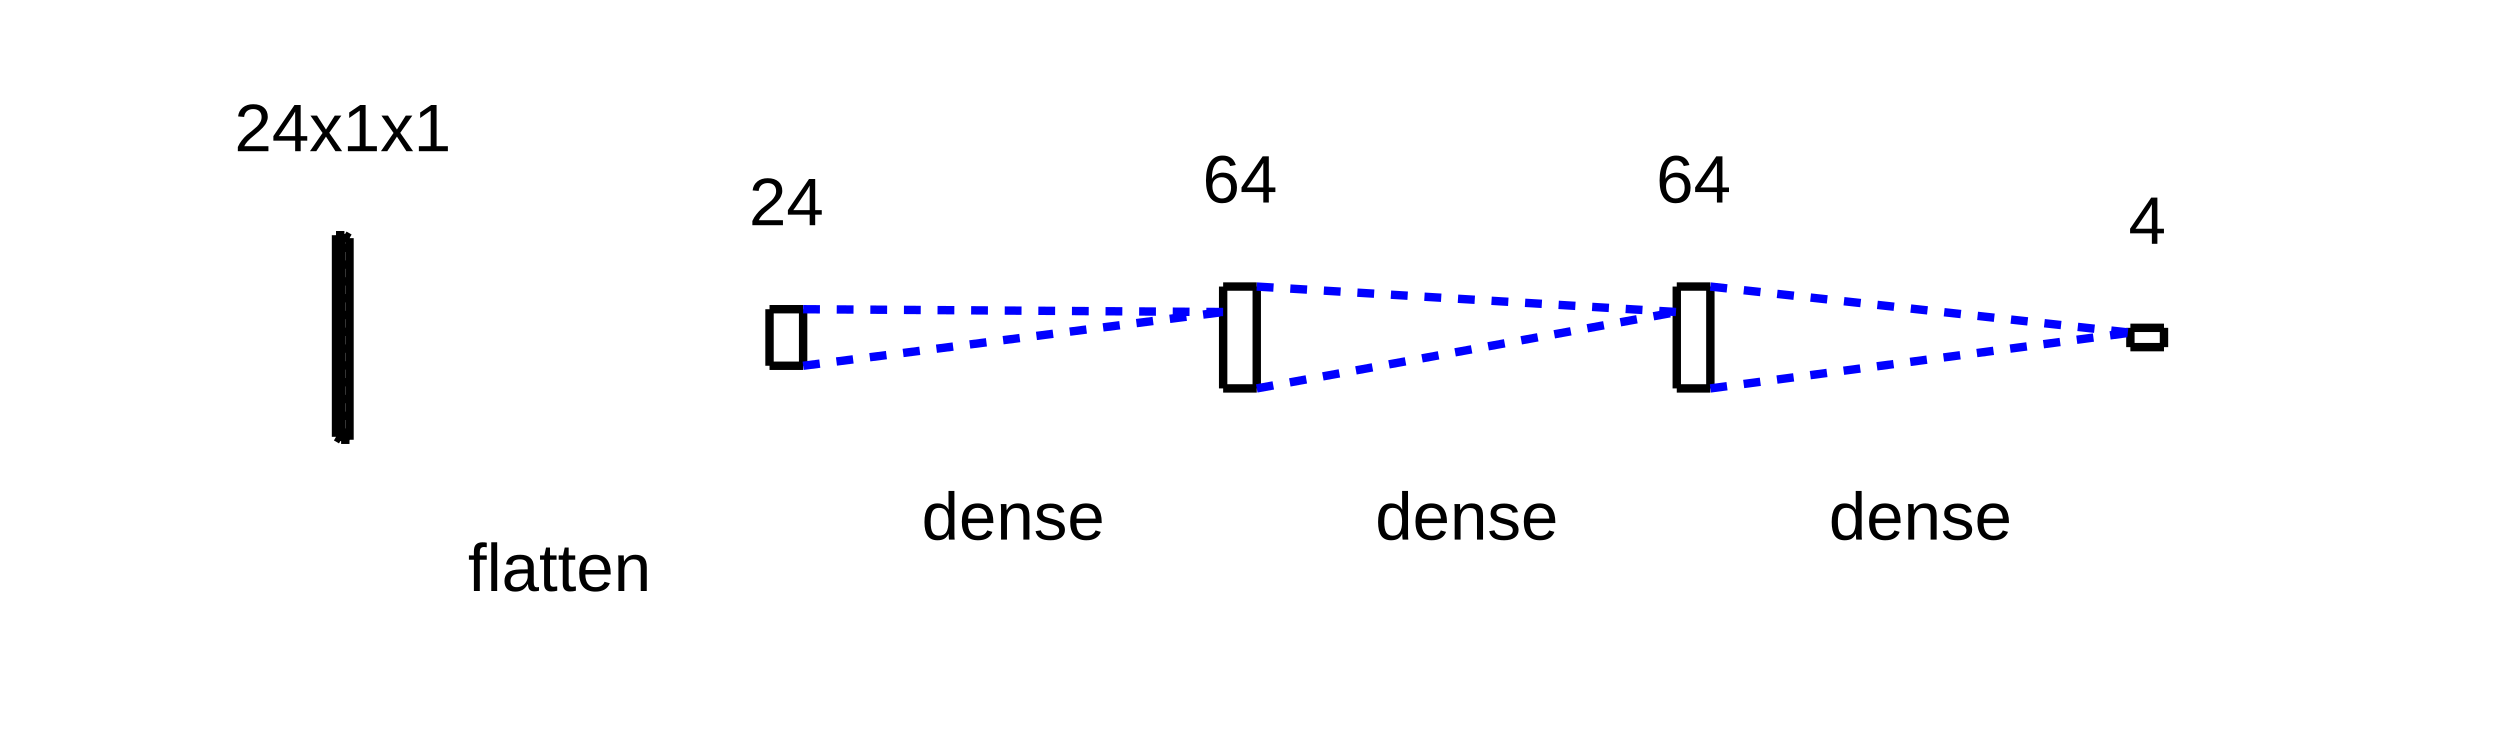
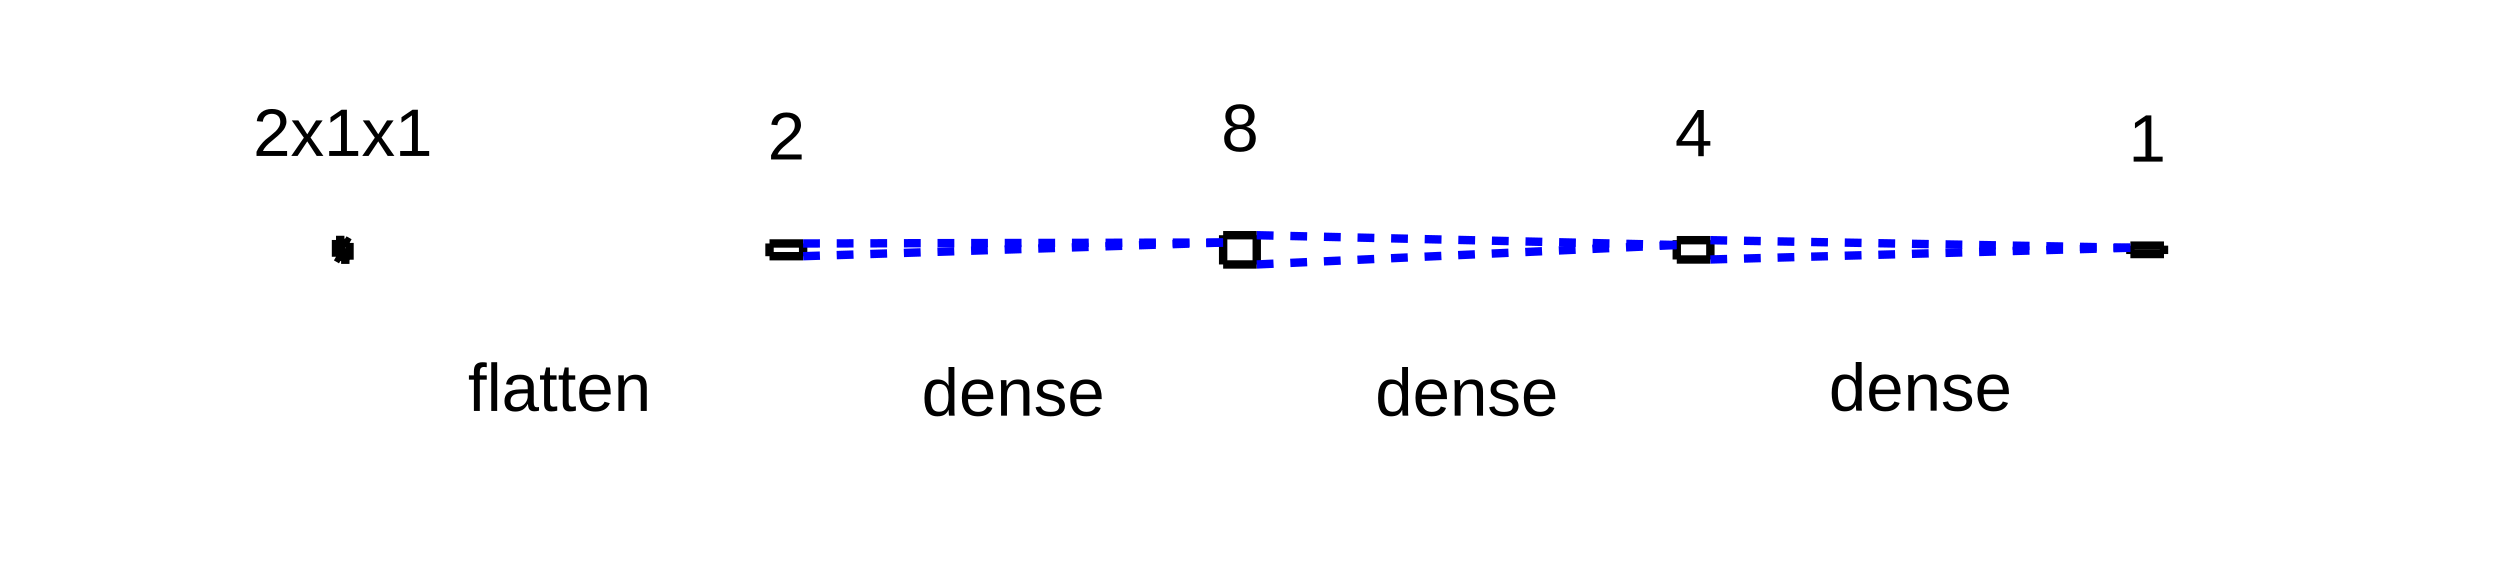
- <svg xmlns="http://www.w3.org/2000/svg" width="297.606" height="88.35" viewBox="-40 -40.175 297.606 88.35">
-   <line x1="0" y1="11.825" x2="0" y2="-12.175" stroke-width="1" stroke-dasharray="none" stroke="rgb(0, 0, 0)" />
-   <line x1="1.0" y1="11.825" x2="1.0" y2="-12.175" stroke-width="1" stroke-dasharray="1" stroke="rgb(0, 0, 0)" />
-   <line x1="0.606" y1="12.175" x2="0.606" y2="-11.825" stroke-width="1" stroke-dasharray="none" stroke="rgb(0, 0, 0)" />
-   <line x1="1.606" y1="12.175" x2="1.606" y2="-11.825" stroke-width="1" stroke-dasharray="none" stroke="rgb(0, 0, 0)" />
-   <line x1="0" y1="11.825" x2="0.606" y2="12.175" stroke-width="1" stroke-dasharray="none" stroke="rgb(0, 0, 0)" />
-   <line x1="0" y1="-12.175" x2="0.606" y2="-11.825" stroke-width="1" stroke-dasharray="none" stroke="rgb(0, 0, 0)" />
-   <line x1="1.0" y1="11.825" x2="1.606" y2="12.175" stroke-width="1" stroke-dasharray="1" stroke="rgb(0, 0, 0)" />
-   <line x1="1.0" y1="-12.175" x2="1.606" y2="-11.825" stroke-width="1" stroke-dasharray="none" stroke="rgb(0, 0, 0)" />
-   <line x1="0" y1="11.825" x2="1.0" y2="11.825" stroke-width="1" stroke-dasharray="1" stroke="rgb(0, 0, 0)" />
-   <line x1="0.606" y1="12.175" x2="1.606" y2="12.175" stroke-width="1" stroke-dasharray="none" stroke="rgb(0, 0, 0)" />
-   <line x1="0" y1="-12.175" x2="1.0" y2="-12.175" stroke-width="1" stroke-dasharray="none" stroke="rgb(0, 0, 0)" />
-   <line x1="0.606" y1="-11.825" x2="1.606" y2="-11.825" stroke-width="1" stroke-dasharray="none" stroke="rgb(0, 0, 0)" />
-   <text x="0.803" y="-22.175" font-family="arial" font-size="8px" text-anchor="middle" fill="rgb(0, 0, 0)">24x1x1</text>
-   <line x1="51.606" y1="-3.366" x2="51.606" y2="3.366" stroke-width="1" stroke-dasharray="none" stroke="rgb(0, 0, 0)" />
-   <line x1="51.606" y1="3.366" x2="55.606" y2="3.366" stroke-width="1" stroke-dasharray="none" stroke="rgb(0, 0, 0)" />
-   <line x1="55.606" y1="3.366" x2="55.606" y2="-3.366" stroke-width="1" stroke-dasharray="none" stroke="rgb(0, 0, 0)" />
-   <line x1="55.606" y1="-3.366" x2="51.606" y2="-3.366" stroke-width="1" stroke-dasharray="none" stroke="rgb(0, 0, 0)" />
-   <text x="53.606" y="-13.366" font-family="arial" font-size="8px" text-anchor="middle" fill="rgb(0, 0, 0)">24</text>
-   <line x1="105.606" y1="-6.063" x2="105.606" y2="6.063" stroke-width="1" stroke-dasharray="none" stroke="rgb(0, 0, 0)" />
-   <line x1="105.606" y1="6.063" x2="109.606" y2="6.063" stroke-width="1" stroke-dasharray="none" stroke="rgb(0, 0, 0)" />
-   <line x1="109.606" y1="6.063" x2="109.606" y2="-6.063" stroke-width="1" stroke-dasharray="none" stroke="rgb(0, 0, 0)" />
-   <line x1="109.606" y1="-6.063" x2="105.606" y2="-6.063" stroke-width="1" stroke-dasharray="none" stroke="rgb(0, 0, 0)" />
-   <text x="107.606" y="-16.063" font-family="arial" font-size="8px" text-anchor="middle" fill="rgb(0, 0, 0)">64</text>
-   <line x1="159.606" y1="-6.063" x2="159.606" y2="6.063" stroke-width="1" stroke-dasharray="none" stroke="rgb(0, 0, 0)" />
-   <line x1="159.606" y1="6.063" x2="163.606" y2="6.063" stroke-width="1" stroke-dasharray="none" stroke="rgb(0, 0, 0)" />
-   <line x1="163.606" y1="6.063" x2="163.606" y2="-6.063" stroke-width="1" stroke-dasharray="none" stroke="rgb(0, 0, 0)" />
-   <line x1="163.606" y1="-6.063" x2="159.606" y2="-6.063" stroke-width="1" stroke-dasharray="none" stroke="rgb(0, 0, 0)" />
-   <text x="161.606" y="-16.063" font-family="arial" font-size="8px" text-anchor="middle" fill="rgb(0, 0, 0)">64</text>
-   <line x1="213.606" y1="-1.149" x2="213.606" y2="1.149" stroke-width="1" stroke-dasharray="none" stroke="rgb(0, 0, 0)" />
-   <line x1="213.606" y1="1.149" x2="217.606" y2="1.149" stroke-width="1" stroke-dasharray="none" stroke="rgb(0, 0, 0)" />
-   <line x1="217.606" y1="1.149" x2="217.606" y2="-1.149" stroke-width="1" stroke-dasharray="none" stroke="rgb(0, 0, 0)" />
-   <line x1="217.606" y1="-1.149" x2="213.606" y2="-1.149" stroke-width="1" stroke-dasharray="none" stroke="rgb(0, 0, 0)" />
-   <text x="215.606" y="-11.149" font-family="arial" font-size="8px" text-anchor="middle" fill="rgb(0, 0, 0)">4</text>
-   <text x="26.606" y="30.175" font-family="arial" font-size="8px" text-anchor="middle" fill="rgb(0, 0, 0)">flatten</text>
-   <line x1="55.606" y1="-3.366" x2="105.606" y2="-3.031" stroke-width="1" stroke-dasharray="2" stroke="rgb(0, 0, 255)" />
-   <line x1="55.606" y1="3.366" x2="105.606" y2="-3.031" stroke-width="1" stroke-dasharray="2" stroke="rgb(0, 0, 255)" />
-   <text x="80.606" y="24.063" font-family="arial" font-size="8px" text-anchor="middle" fill="rgb(0, 0, 0)">dense</text>
-   <line x1="109.606" y1="-6.063" x2="159.606" y2="-3.031" stroke-width="1" stroke-dasharray="2" stroke="rgb(0, 0, 255)" />
-   <line x1="109.606" y1="6.063" x2="159.606" y2="-3.031" stroke-width="1" stroke-dasharray="2" stroke="rgb(0, 0, 255)" />
-   <text x="134.606" y="24.063" font-family="arial" font-size="8px" text-anchor="middle" fill="rgb(0, 0, 0)">dense</text>
-   <line x1="163.606" y1="-6.063" x2="213.606" y2="-0.574" stroke-width="1" stroke-dasharray="2" stroke="rgb(0, 0, 255)" />
-   <line x1="163.606" y1="6.063" x2="213.606" y2="-0.574" stroke-width="1" stroke-dasharray="2" stroke="rgb(0, 0, 255)" />
-   <text x="188.606" y="24.063" font-family="arial" font-size="8px" text-anchor="middle" fill="rgb(0, 0, 0)">dense</text>
+ <svg xmlns="http://www.w3.org/2000/svg" width="297.606" height="67.482" viewBox="-40 -29.741 297.606 67.482">
+   <line x1="0" y1="0.825" x2="0" y2="-1.175" stroke-width="1" stroke-dasharray="none" stroke="rgb(0, 0, 0)" />
+   <line x1="1.0" y1="0.825" x2="1.0" y2="-1.175" stroke-width="1" stroke-dasharray="1" stroke="rgb(0, 0, 0)" />
+   <line x1="0.606" y1="1.175" x2="0.606" y2="-0.825" stroke-width="1" stroke-dasharray="none" stroke="rgb(0, 0, 0)" />
+   <line x1="1.606" y1="1.175" x2="1.606" y2="-0.825" stroke-width="1" stroke-dasharray="none" stroke="rgb(0, 0, 0)" />
+   <line x1="0" y1="0.825" x2="0.606" y2="1.175" stroke-width="1" stroke-dasharray="none" stroke="rgb(0, 0, 0)" />
+   <line x1="0" y1="-1.175" x2="0.606" y2="-0.825" stroke-width="1" stroke-dasharray="none" stroke="rgb(0, 0, 0)" />
+   <line x1="1.0" y1="0.825" x2="1.606" y2="1.175" stroke-width="1" stroke-dasharray="1" stroke="rgb(0, 0, 0)" />
+   <line x1="1.0" y1="-1.175" x2="1.606" y2="-0.825" stroke-width="1" stroke-dasharray="none" stroke="rgb(0, 0, 0)" />
+   <line x1="0" y1="0.825" x2="1.0" y2="0.825" stroke-width="1" stroke-dasharray="1" stroke="rgb(0, 0, 0)" />
+   <line x1="0.606" y1="1.175" x2="1.606" y2="1.175" stroke-width="1" stroke-dasharray="none" stroke="rgb(0, 0, 0)" />
+   <line x1="0" y1="-1.175" x2="1.0" y2="-1.175" stroke-width="1" stroke-dasharray="none" stroke="rgb(0, 0, 0)" />
+   <line x1="0.606" y1="-0.825" x2="1.606" y2="-0.825" stroke-width="1" stroke-dasharray="none" stroke="rgb(0, 0, 0)" />
+   <text x="0.803" y="-11.175" font-family="arial" font-size="8px" text-anchor="middle" fill="rgb(0, 0, 0)">2x1x1</text>
+   <line x1="51.606" y1="-0.758" x2="51.606" y2="0.758" stroke-width="1" stroke-dasharray="none" stroke="rgb(0, 0, 0)" />
+   <line x1="51.606" y1="0.758" x2="55.606" y2="0.758" stroke-width="1" stroke-dasharray="none" stroke="rgb(0, 0, 0)" />
+   <line x1="55.606" y1="0.758" x2="55.606" y2="-0.758" stroke-width="1" stroke-dasharray="none" stroke="rgb(0, 0, 0)" />
+   <line x1="55.606" y1="-0.758" x2="51.606" y2="-0.758" stroke-width="1" stroke-dasharray="none" stroke="rgb(0, 0, 0)" />
+   <text x="53.606" y="-10.758" font-family="arial" font-size="8px" text-anchor="middle" fill="rgb(0, 0, 0)">2</text>
+   <line x1="105.606" y1="-1.741" x2="105.606" y2="1.741" stroke-width="1" stroke-dasharray="none" stroke="rgb(0, 0, 0)" />
+   <line x1="105.606" y1="1.741" x2="109.606" y2="1.741" stroke-width="1" stroke-dasharray="none" stroke="rgb(0, 0, 0)" />
+   <line x1="109.606" y1="1.741" x2="109.606" y2="-1.741" stroke-width="1" stroke-dasharray="none" stroke="rgb(0, 0, 0)" />
+   <line x1="109.606" y1="-1.741" x2="105.606" y2="-1.741" stroke-width="1" stroke-dasharray="none" stroke="rgb(0, 0, 0)" />
+   <text x="107.606" y="-11.741" font-family="arial" font-size="8px" text-anchor="middle" fill="rgb(0, 0, 0)">8</text>
+   <line x1="159.606" y1="-1.149" x2="159.606" y2="1.149" stroke-width="1" stroke-dasharray="none" stroke="rgb(0, 0, 0)" />
+   <line x1="159.606" y1="1.149" x2="163.606" y2="1.149" stroke-width="1" stroke-dasharray="none" stroke="rgb(0, 0, 0)" />
+   <line x1="163.606" y1="1.149" x2="163.606" y2="-1.149" stroke-width="1" stroke-dasharray="none" stroke="rgb(0, 0, 0)" />
+   <line x1="163.606" y1="-1.149" x2="159.606" y2="-1.149" stroke-width="1" stroke-dasharray="none" stroke="rgb(0, 0, 0)" />
+   <text x="161.606" y="-11.149" font-family="arial" font-size="8px" text-anchor="middle" fill="rgb(0, 0, 0)">4</text>
+   <line x1="213.606" y1="-0.5" x2="213.606" y2="0.5" stroke-width="1" stroke-dasharray="none" stroke="rgb(0, 0, 0)" />
+   <line x1="213.606" y1="0.5" x2="217.606" y2="0.5" stroke-width="1" stroke-dasharray="none" stroke="rgb(0, 0, 0)" />
+   <line x1="217.606" y1="0.5" x2="217.606" y2="-0.5" stroke-width="1" stroke-dasharray="none" stroke="rgb(0, 0, 0)" />
+   <line x1="217.606" y1="-0.5" x2="213.606" y2="-0.5" stroke-width="1" stroke-dasharray="none" stroke="rgb(0, 0, 0)" />
+   <text x="215.606" y="-10.5" font-family="arial" font-size="8px" text-anchor="middle" fill="rgb(0, 0, 0)">1</text>
+   <text x="26.606" y="19.175" font-family="arial" font-size="8px" text-anchor="middle" fill="rgb(0, 0, 0)">flatten</text>
+   <line x1="55.606" y1="-0.758" x2="105.606" y2="-0.871" stroke-width="1" stroke-dasharray="2" stroke="rgb(0, 0, 255)" />
+   <line x1="55.606" y1="0.758" x2="105.606" y2="-0.871" stroke-width="1" stroke-dasharray="2" stroke="rgb(0, 0, 255)" />
+   <text x="80.606" y="19.741" font-family="arial" font-size="8px" text-anchor="middle" fill="rgb(0, 0, 0)">dense</text>
+   <line x1="109.606" y1="-1.741" x2="159.606" y2="-0.574" stroke-width="1" stroke-dasharray="2" stroke="rgb(0, 0, 255)" />
+   <line x1="109.606" y1="1.741" x2="159.606" y2="-0.574" stroke-width="1" stroke-dasharray="2" stroke="rgb(0, 0, 255)" />
+   <text x="134.606" y="19.741" font-family="arial" font-size="8px" text-anchor="middle" fill="rgb(0, 0, 0)">dense</text>
+   <line x1="163.606" y1="-1.149" x2="213.606" y2="-0.25" stroke-width="1" stroke-dasharray="2" stroke="rgb(0, 0, 255)" />
+   <line x1="163.606" y1="1.149" x2="213.606" y2="-0.25" stroke-width="1" stroke-dasharray="2" stroke="rgb(0, 0, 255)" />
+   <text x="188.606" y="19.149" font-family="arial" font-size="8px" text-anchor="middle" fill="rgb(0, 0, 0)">dense</text>
</svg>
